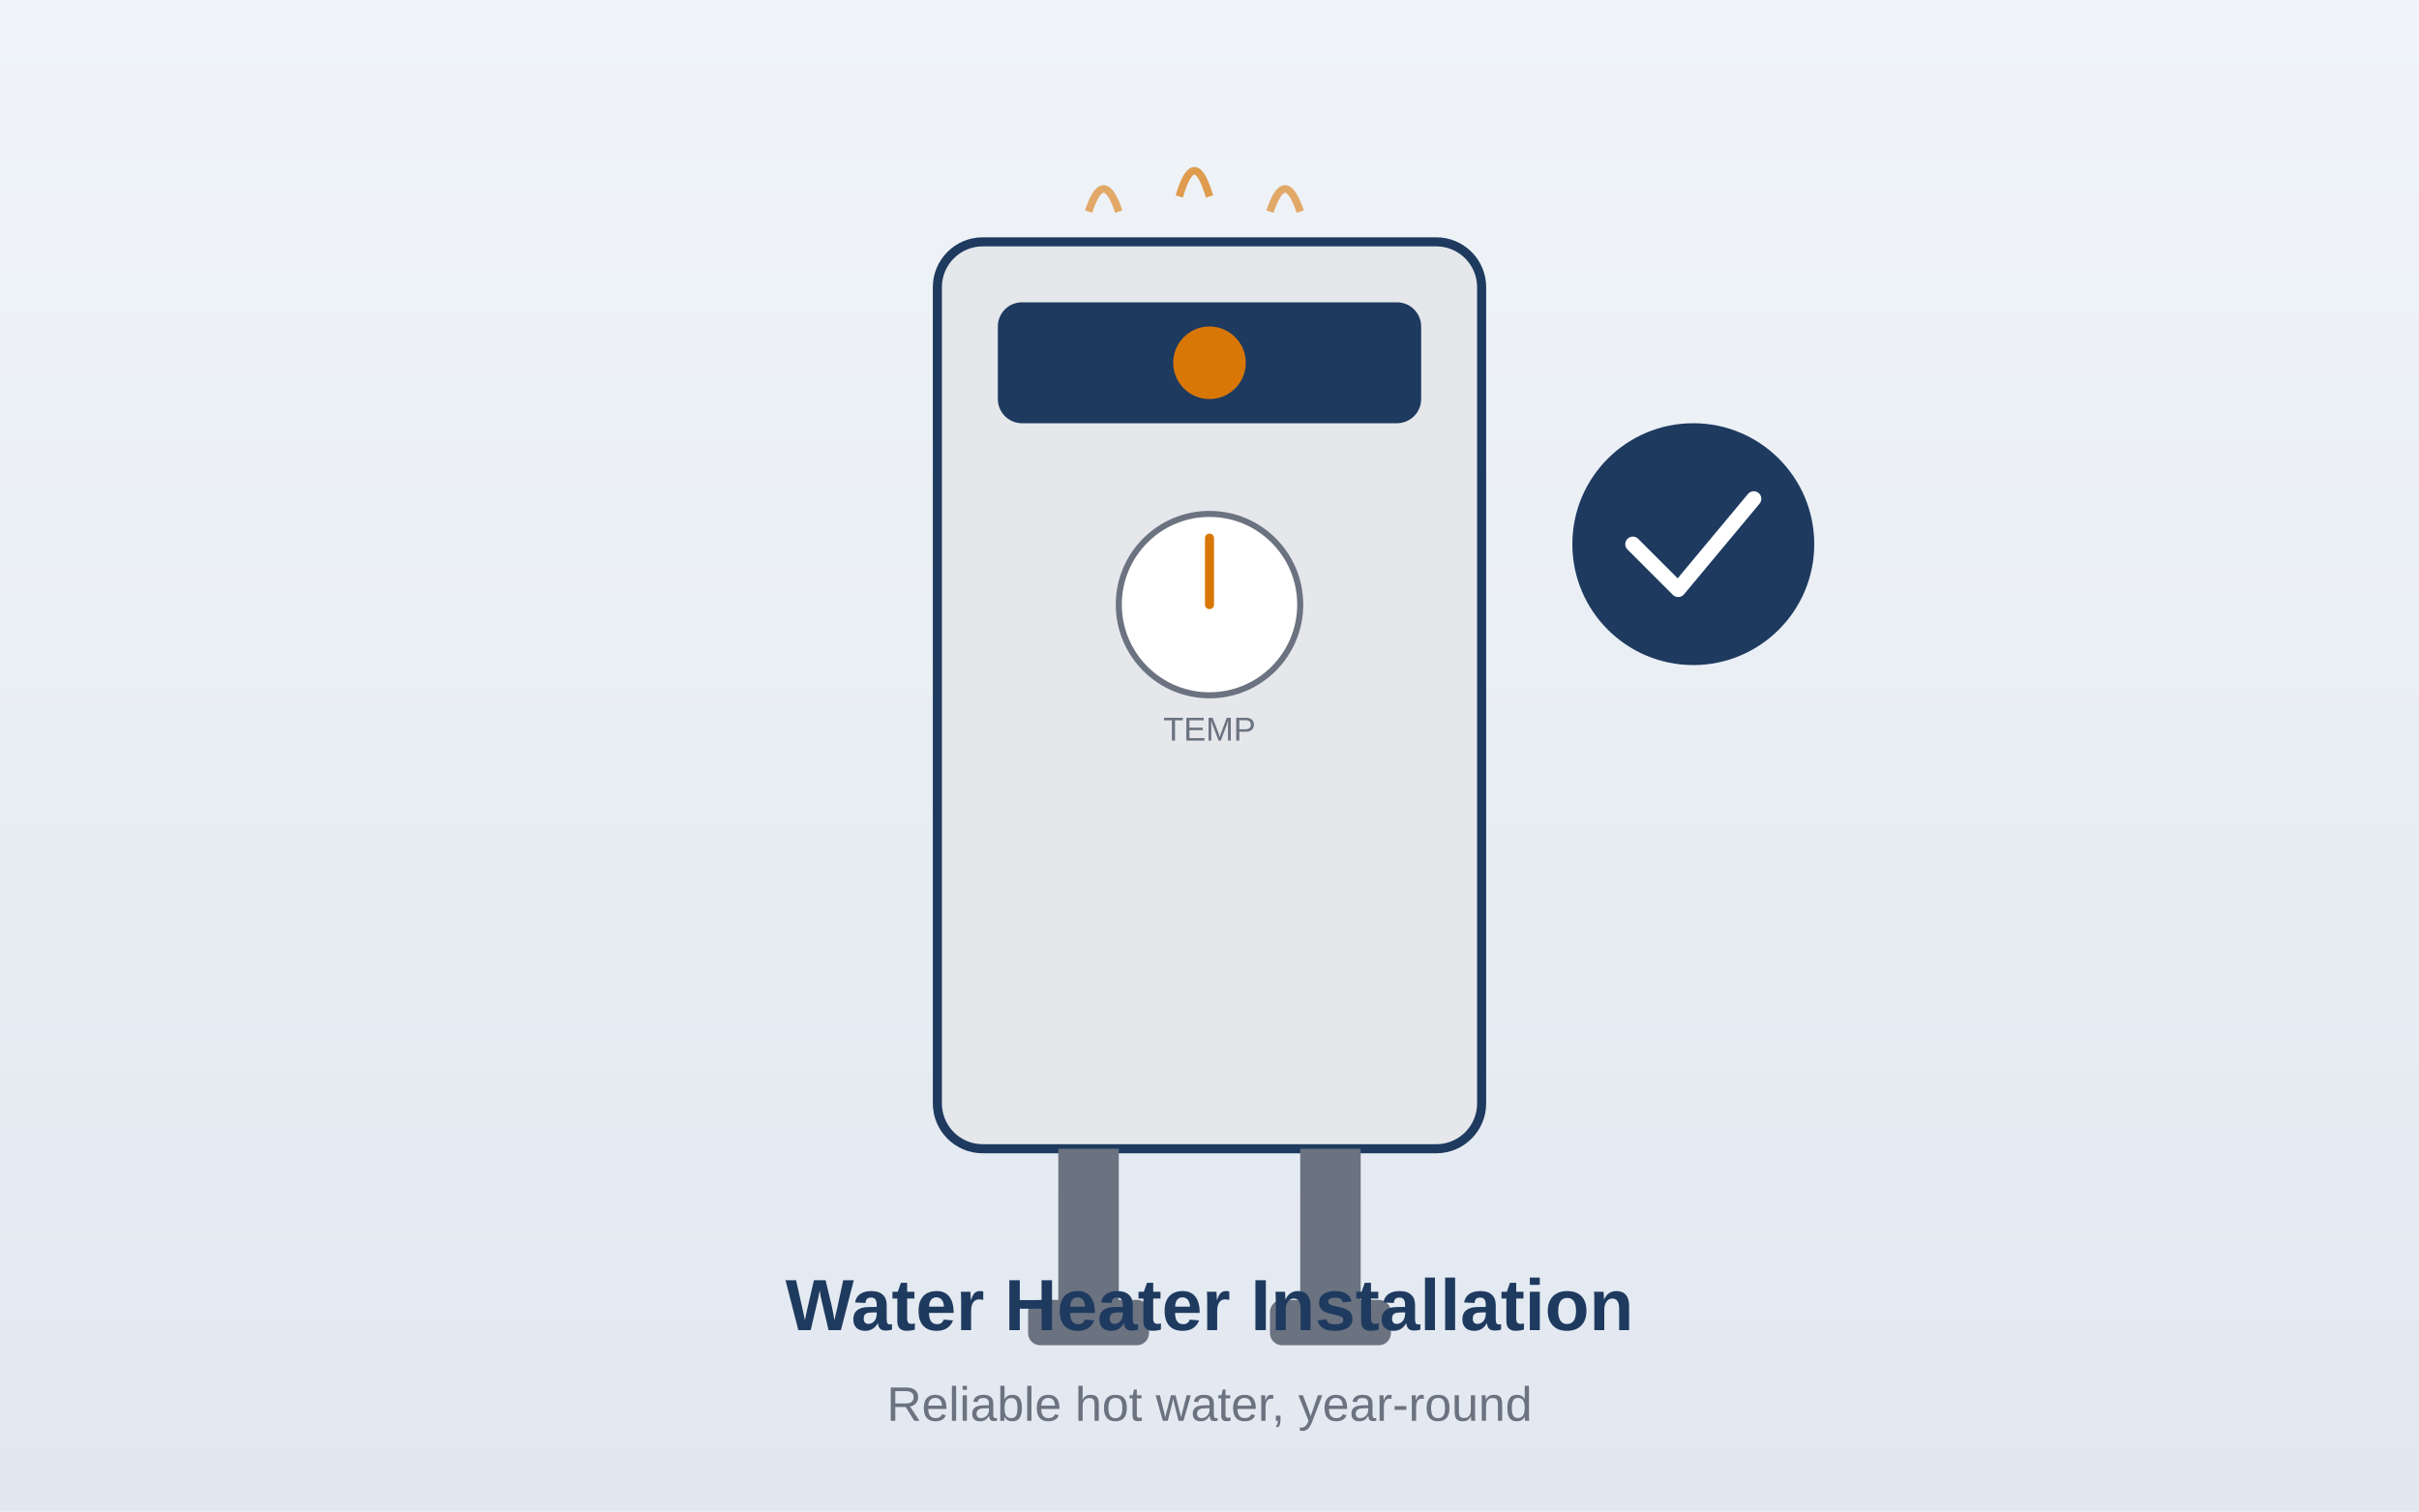
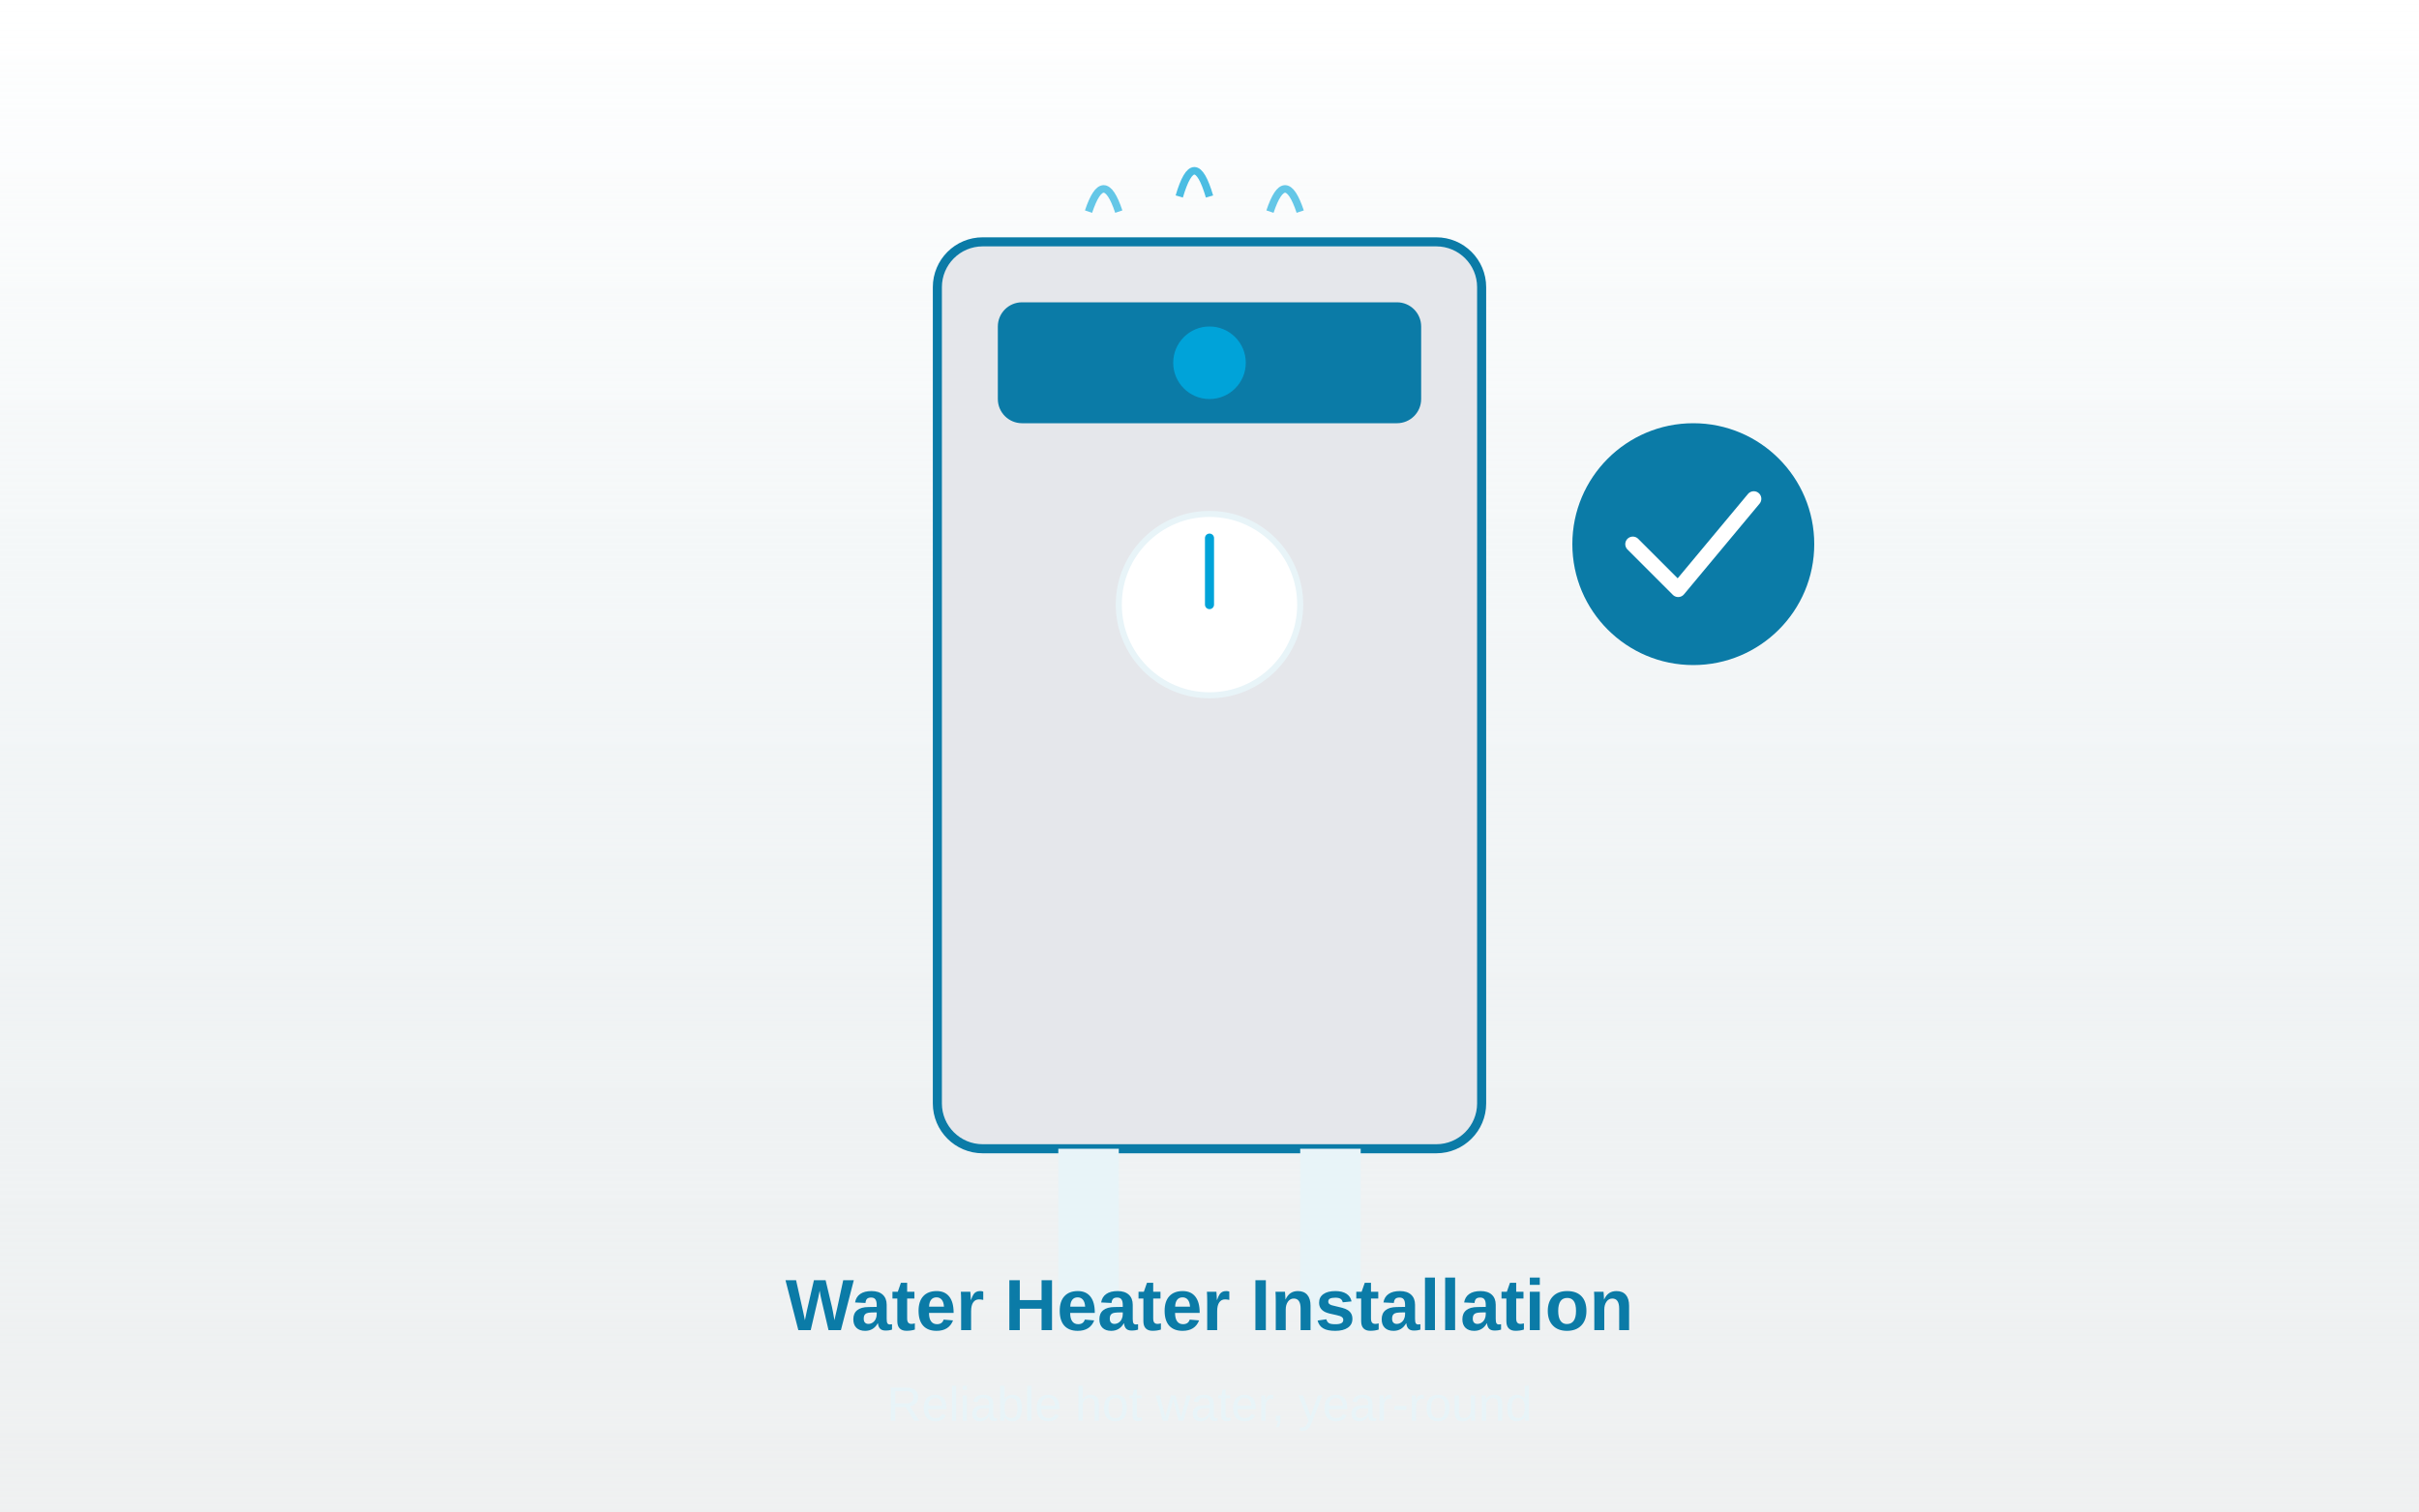
<svg xmlns="http://www.w3.org/2000/svg" viewBox="0 0 800 500" width="800" height="500">
  <defs>
    <linearGradient id="bg2" x1="0" y1="0" x2="0" y2="1">
-       <stop offset="0%" stop-color="#f0f4f8" />
-       <stop offset="100%" stop-color="#e2e8f0" />
+       <stop offset="0%" stop-color="#FFFFFF" />
+       <stop offset="100%" stop-color="#E8F4F8" stop-opacity="0.12" />
    </linearGradient>
  </defs>
  <rect width="800" height="500" fill="url(#bg2)" />
-   <rect x="310" y="80" width="180" height="300" rx="15" fill="#e5e7eb" stroke="#1e3a5f" stroke-width="3" />
-   <rect x="330" y="100" width="140" height="40" rx="8" fill="#1e3a5f" />
-   <circle cx="400" cy="120" r="12" fill="#d97706" />
-   <circle cx="400" cy="200" r="30" fill="#fff" stroke="#6b7280" stroke-width="2" />
-   <line x1="400" y1="200" x2="400" y2="178" stroke="#d97706" stroke-width="3" stroke-linecap="round" />
-   <text x="400" y="245" text-anchor="middle" font-family="Arial" font-size="11" fill="#6b7280">TEMP</text>
-   <rect x="350" y="380" width="20" height="60" fill="#6b7280" />
-   <rect x="430" y="380" width="20" height="60" fill="#6b7280" />
-   <rect x="340" y="430" width="40" height="15" rx="4" fill="#6b7280" />
-   <rect x="420" y="430" width="40" height="15" rx="4" fill="#6b7280" />
-   <path d="M360 70 Q365 55 370 70" stroke="#d97706" stroke-width="2.5" fill="none" opacity="0.6" />
-   <path d="M390 65 Q395 48 400 65" stroke="#d97706" stroke-width="2.5" fill="none" opacity="0.7" />
-   <path d="M420 70 Q425 55 430 70" stroke="#d97706" stroke-width="2.5" fill="none" opacity="0.6" />
-   <circle cx="560" cy="180" r="40" fill="#1e3a5f" />
+   <rect x="310" y="80" width="180" height="300" rx="15" fill="#e5e7eb" stroke="#0B7BA7" stroke-width="3" />
+   <rect x="330" y="100" width="140" height="40" rx="8" fill="#0B7BA7" />
+   <circle cx="400" cy="120" r="12" fill="#00A3D9" />
+   <circle cx="400" cy="200" r="30" fill="#fff" stroke="#E8F4F8" stroke-width="2" />
+   <line x1="400" y1="200" x2="400" y2="178" stroke="#00A3D9" stroke-width="3" stroke-linecap="round" />
+   <rect x="350" y="380" width="20" height="60" fill="#E8F4F8" />
+   <rect x="430" y="380" width="20" height="60" fill="#E8F4F8" />
+   <path d="M360 70 Q365 55 370 70" stroke="#00A3D9" stroke-width="2.5" fill="none" opacity="0.6" />
+   <path d="M390 65 Q395 48 400 65" stroke="#00A3D9" stroke-width="2.5" fill="none" opacity="0.7" />
+   <path d="M420 70 Q425 55 430 70" stroke="#00A3D9" stroke-width="2.5" fill="none" opacity="0.6" />
+   <circle cx="560" cy="180" r="40" fill="#0B7BA7" />
  <path d="M540 180 L555 195 L580 165" stroke="#fff" stroke-width="5" fill="none" stroke-linecap="round" stroke-linejoin="round" />
-   <text x="400" y="440" text-anchor="middle" font-family="Arial, sans-serif" font-size="24" font-weight="700" fill="#1e3a5f">Water Heater Installation</text>
-   <text x="400" y="470" text-anchor="middle" font-family="Arial, sans-serif" font-size="16" fill="#6b7280">Reliable hot water, year-round</text>
+   <text x="400" y="440" text-anchor="middle" font-family="Arial, sans-serif" font-size="24" font-weight="700" fill="#0B7BA7">Water Heater Installation</text>
+   <text x="400" y="470" text-anchor="middle" font-family="Arial, sans-serif" font-size="16" fill="#E8F4F8">Reliable hot water, year-round</text>
</svg>
